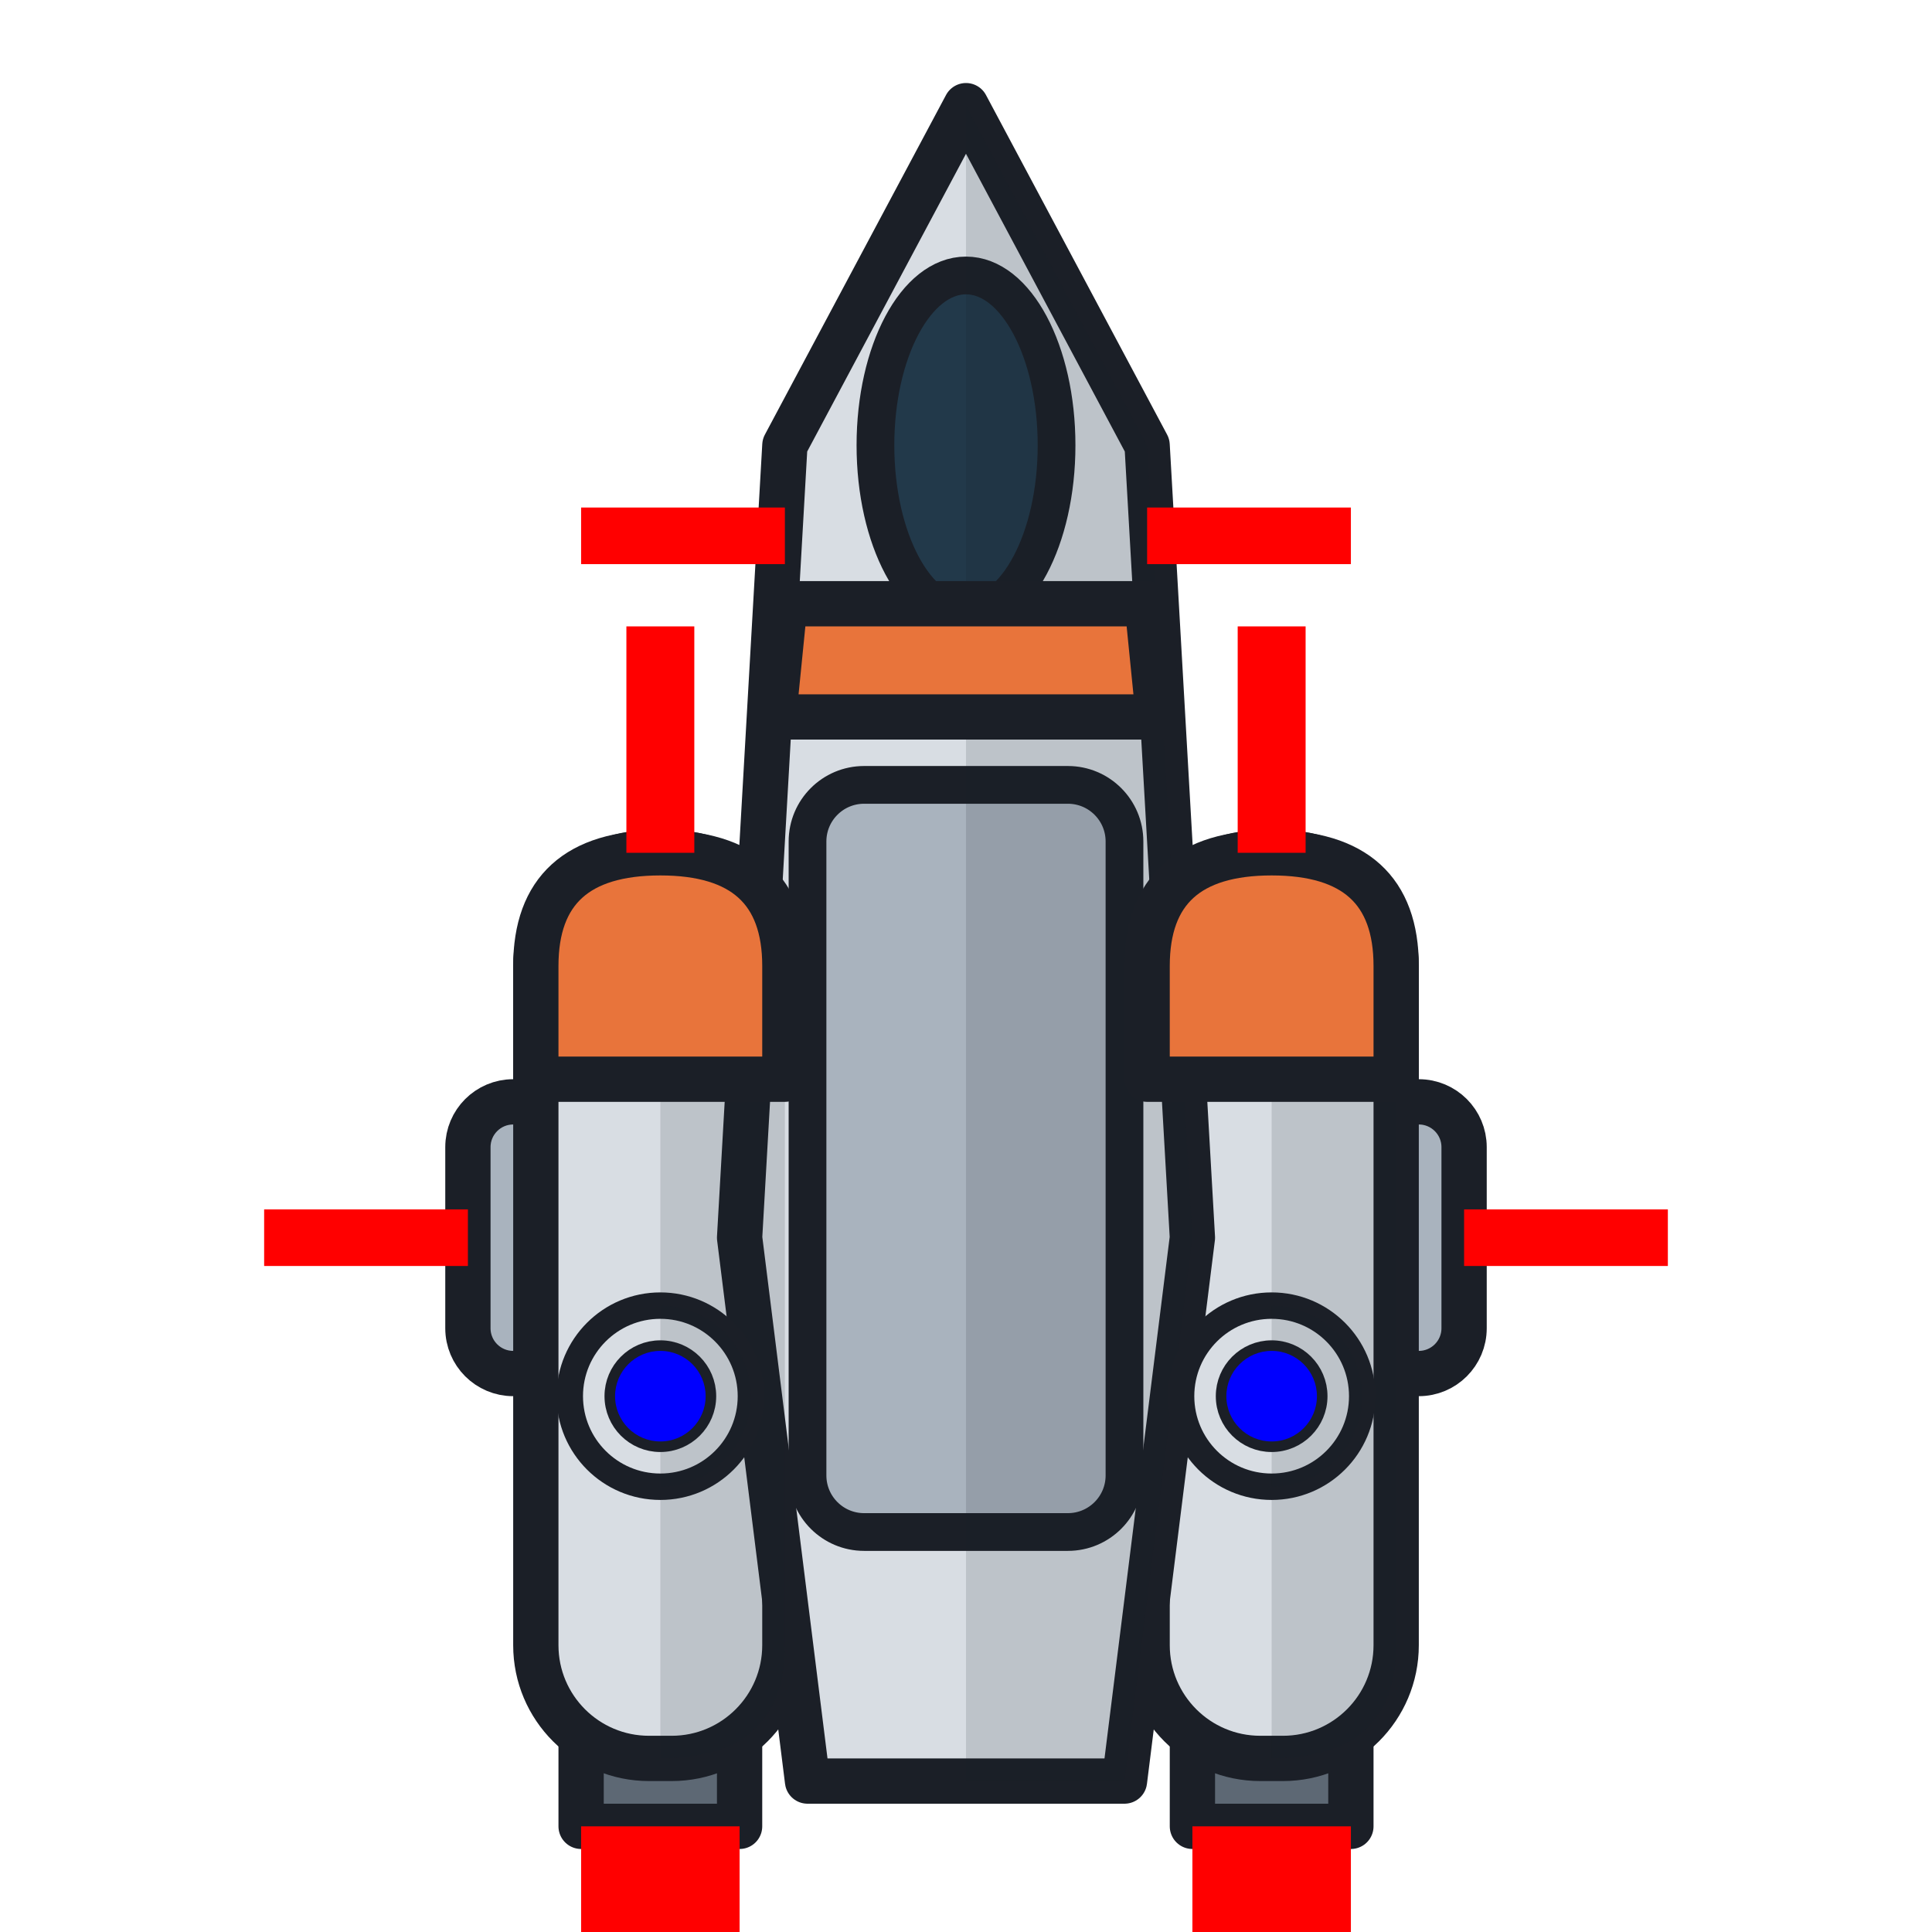
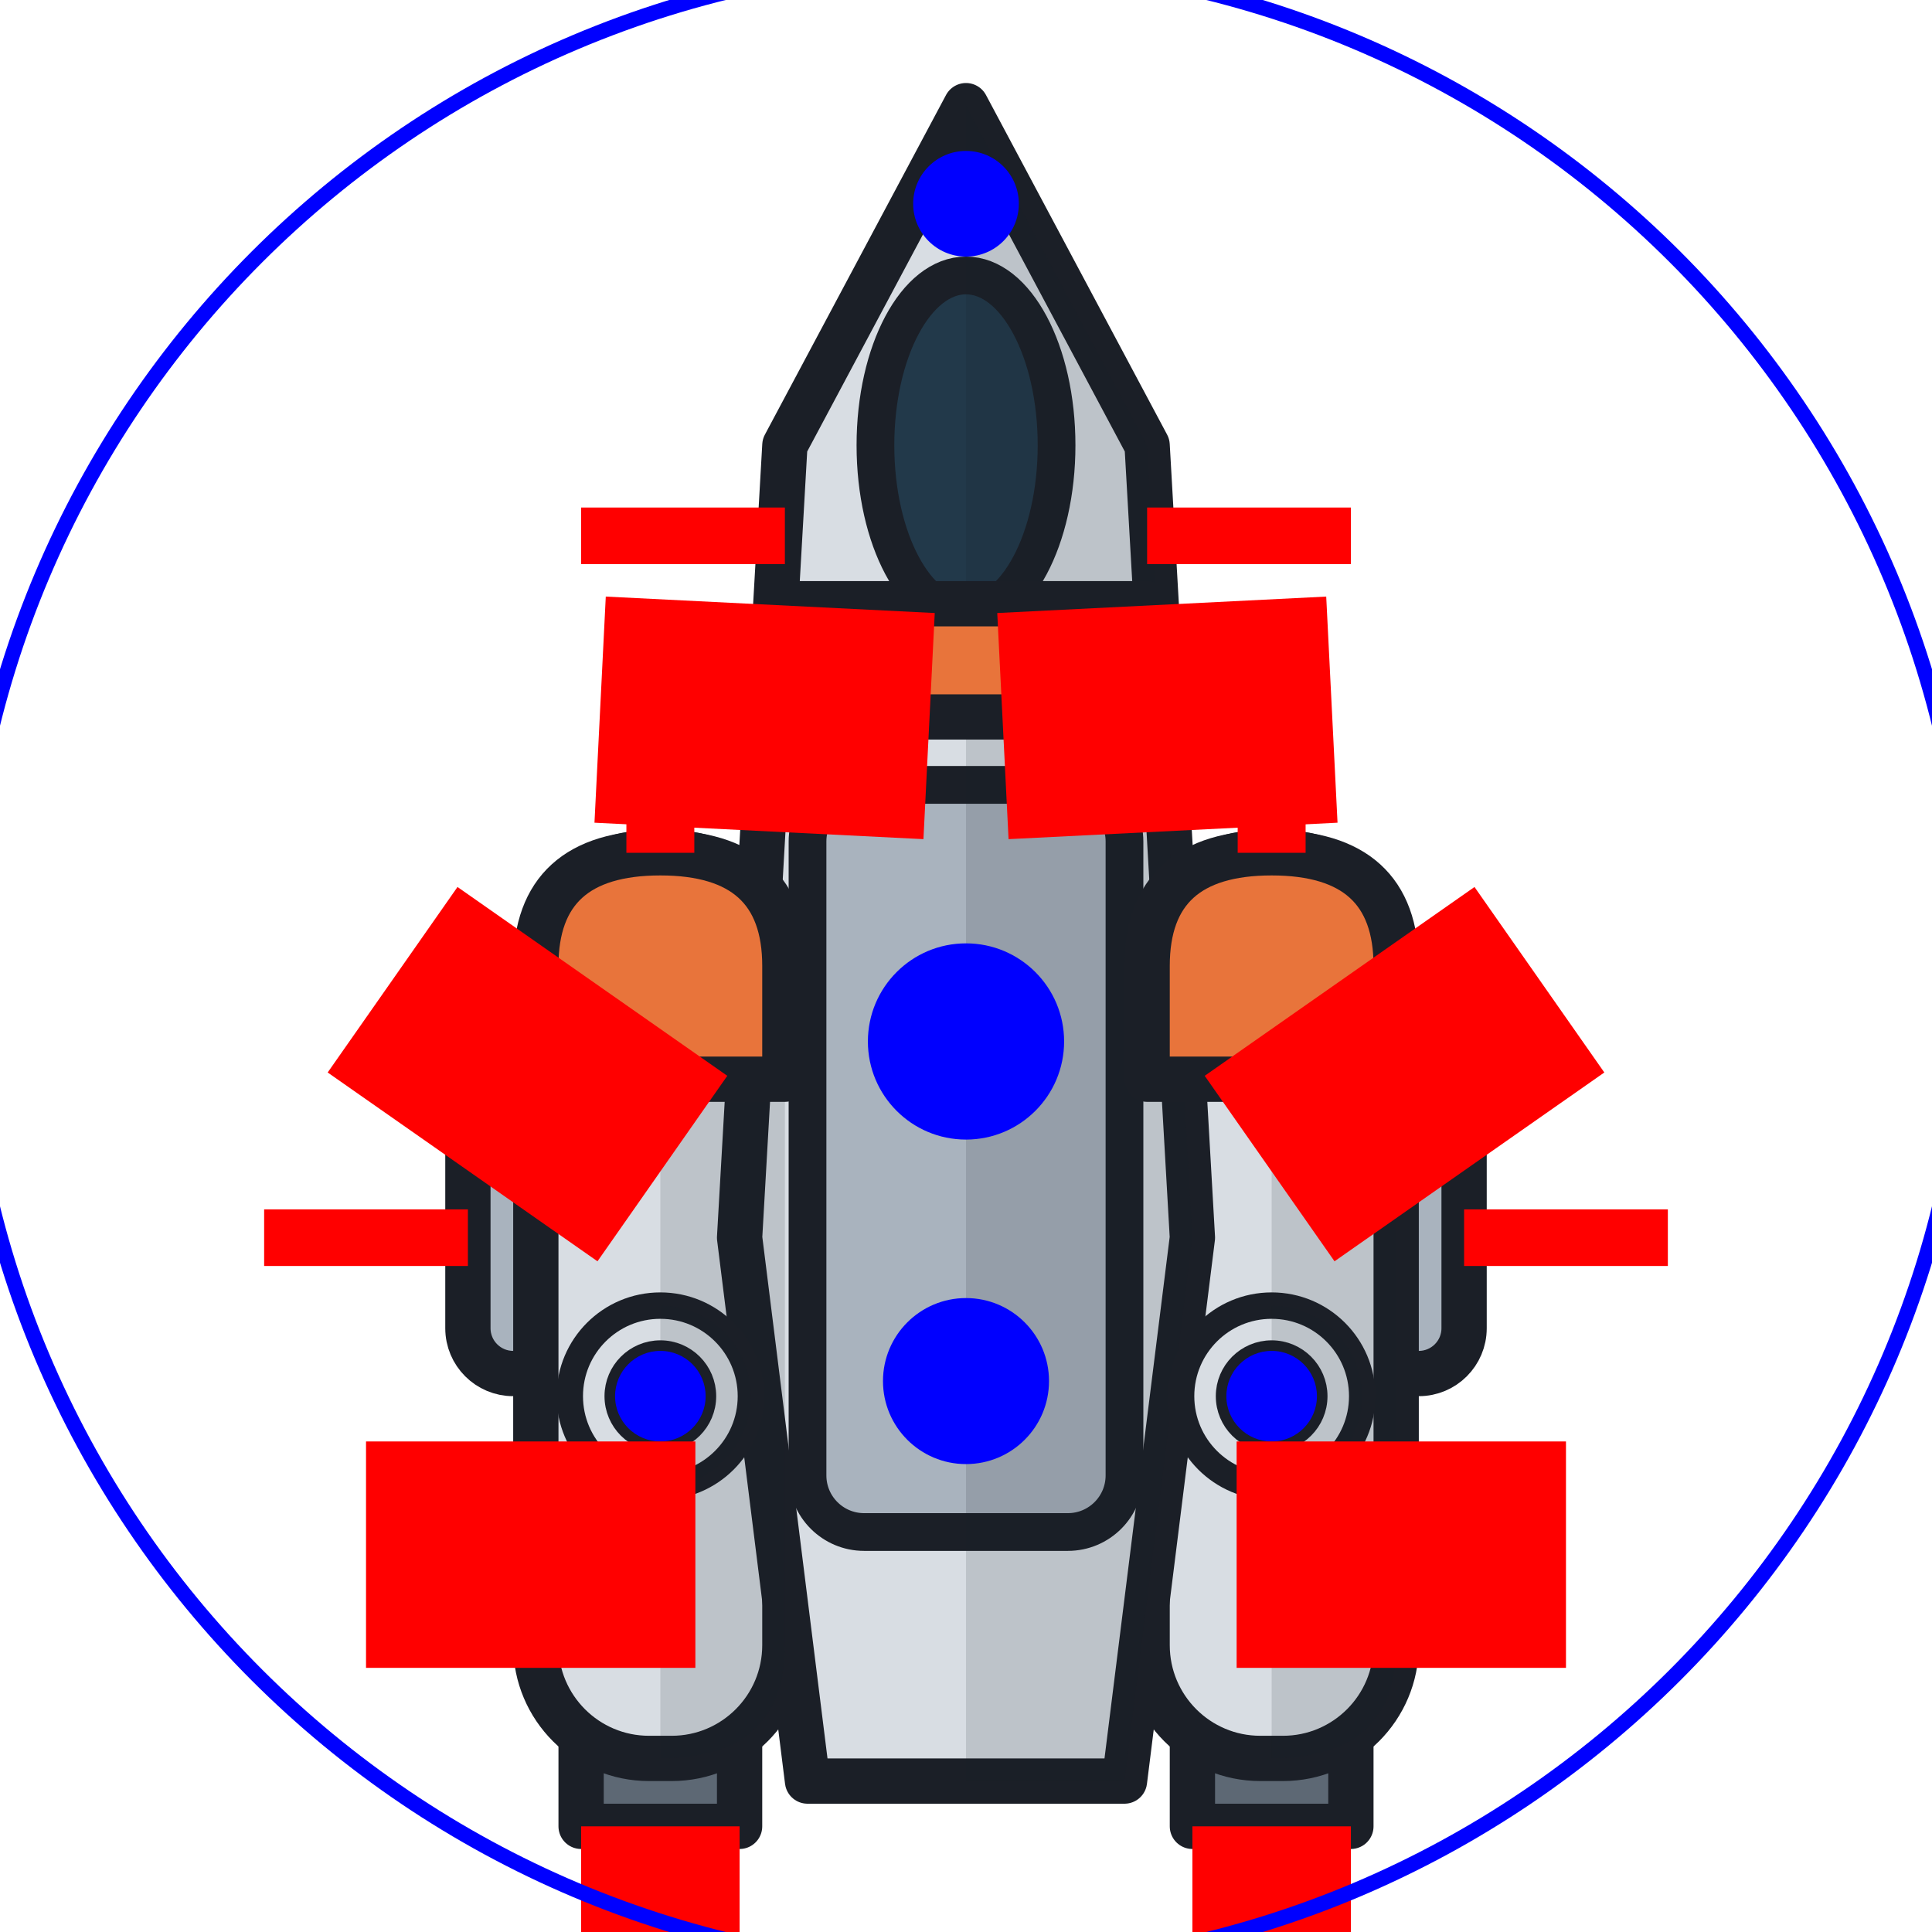
<svg xmlns="http://www.w3.org/2000/svg" viewBox="0 0 256 256">
  <g id="hull" stroke="#1b1f27" stroke-width="6" stroke-linejoin="round" stroke-linecap="round">
    <rect x="62" y="146" width="132" height="36" rx="6" fill="#a9b3be" />
    <rect x="77" y="221" width="21" height="21" fill="#5d6874" />
    <rect x="158" y="221" width="21" height="21" fill="#5d6874" />
    <rect x="71" y="113" width="33" height="120" rx="15" fill="#d8dde3" />
    <rect x="152" y="113" width="33" height="120" rx="15" fill="#d8dde3" />
    <path d="M128 14 L152 59 L158 164 L149 236 L107 236 L98 164 L104 59 Z" fill="#d8dde3" />
    <rect x="107" y="104" width="42" height="99" rx="7.5" fill="#a9b3be" stroke-width="5" />
    <ellipse cx="128" cy="59" rx="12" ry="22.5" fill="#22394a" stroke-width="5" />
    <path d="M128 14 L152 59 L158 164 L149 236 L128 236 Z" stroke="none" fill="#1b1f27" fill-opacity="0.14" />
    <path d="M87.5 113 Q104 113 104 128 L104 218 Q104 233 87.5 233 Z" stroke="none" fill="#1b1f27" fill-opacity="0.14" />
    <path d="M168.5 113 Q185 113 185 128 L185 218 Q185 233 168.5 233 Z" stroke="none" fill="#1b1f27" fill-opacity="0.14" />
    <circle cx="87.5" cy="185" r="12" fill="#d8dde3" stroke-width="3.5" />
    <path d="M87.5 173 A12 12 0 0 1 87.5 197 Z" fill="#1b1f27" fill-opacity="0.14" stroke="none" />
    <circle cx="87.5" cy="185" r="6" fill="#3a424c" stroke-width="2.8" />
    <circle cx="168.5" cy="185" r="12" fill="#d8dde3" stroke-width="3.5" />
    <path d="M168.5 173 A12 12 0 0 1 168.5 197 Z" fill="#1b1f27" fill-opacity="0.14" stroke="none" />
    <circle cx="168.5" cy="185" r="6" fill="#3a424c" stroke-width="2.8" />
  </g>
  <g id="accent" stroke="#1b1f27" stroke-width="6" stroke-linejoin="round" stroke-linecap="round">
    <path d="M71 143 L71 128 Q71 113 87.5 113 Q104 113 104 128 L104 143 Z" fill="#e8743b" />
    <path d="M152 143 L152 128 Q152 113 168.5 113 Q185 113 185 128 L185 143 Z" fill="#e8743b" />
    <path d="M104 80 L152 80 L153.5 95 L102.5 95 Z" fill="#e8743b" />
  </g>
  <g id="anchors">
    <line id="flame-main-1" x1="87.5" y1="242" x2="87.5" y2="293" stroke="#ff0000" stroke-width="21" />
    <line id="flame-main-2" x1="168.5" y1="242" x2="168.5" y2="293" stroke="#ff0000" stroke-width="21" />
    <line id="flame-reverse-1" x1="87.5" y1="113" x2="87.5" y2="83" stroke="#ff0000" stroke-width="9" />
    <line id="flame-reverse-2" x1="168.5" y1="113" x2="168.5" y2="83" stroke="#ff0000" stroke-width="9" />
    <line id="flame-side-1" x1="104" y1="71" x2="77" y2="71" stroke="#ff0000" stroke-width="7.5" />
    <line id="flame-side-2" x1="152" y1="71" x2="179" y2="71" stroke="#ff0000" stroke-width="7.5" />
    <line id="flame-side-3" x1="62" y1="164" x2="35" y2="164" stroke="#ff0000" stroke-width="7.5" />
    <line id="flame-side-4" x1="194" y1="164" x2="221" y2="164" stroke="#ff0000" stroke-width="7.5" />
    <circle id="turret-light-1" cx="87.5" cy="185" r="6" fill="#0000ff" />
    <circle id="turret-light-2" cx="168.5" cy="185" r="6" fill="#0000ff" />
+     <line id="armor-1" x1="87.77" y1="154.84" x2="52.02" y2="129.82" stroke="#ff0000" stroke-width="30" />
+     <line id="armor-2" x1="168.23" y1="154.84" x2="203.98" y2="129.82" stroke="#ff0000" stroke-width="30" />
+     <line id="armor-3" x1="123.11" y1="96.21" x2="79.52" y2="94.03" stroke="#ff0000" stroke-width="30" />
+     <line id="armor-4" x1="132.89" y1="96.21" x2="176.48" y2="94.03" stroke="#ff0000" stroke-width="30" />
+     <line id="armor-5" x1="92.14" y1="206" x2="48.5" y2="206" stroke="#ff0000" stroke-width="30" />
+     <line id="armor-6" x1="163.86" y1="206" x2="207.5" y2="206" stroke="#ff0000" stroke-width="30" />
+     <circle id="module-1" cx="128" cy="183" r="11" fill="#0000ff" />
+     <circle id="module-2" cx="128" cy="138" r="13" fill="#0000ff" />
+     <circle id="nose" cx="128" cy="27" r="7" fill="#0000ff" />
+     <circle id="shield" cx="128" cy="128" r="132.87" fill="none" stroke="#0000ff" stroke-width="2" />
  </g>
</svg>
